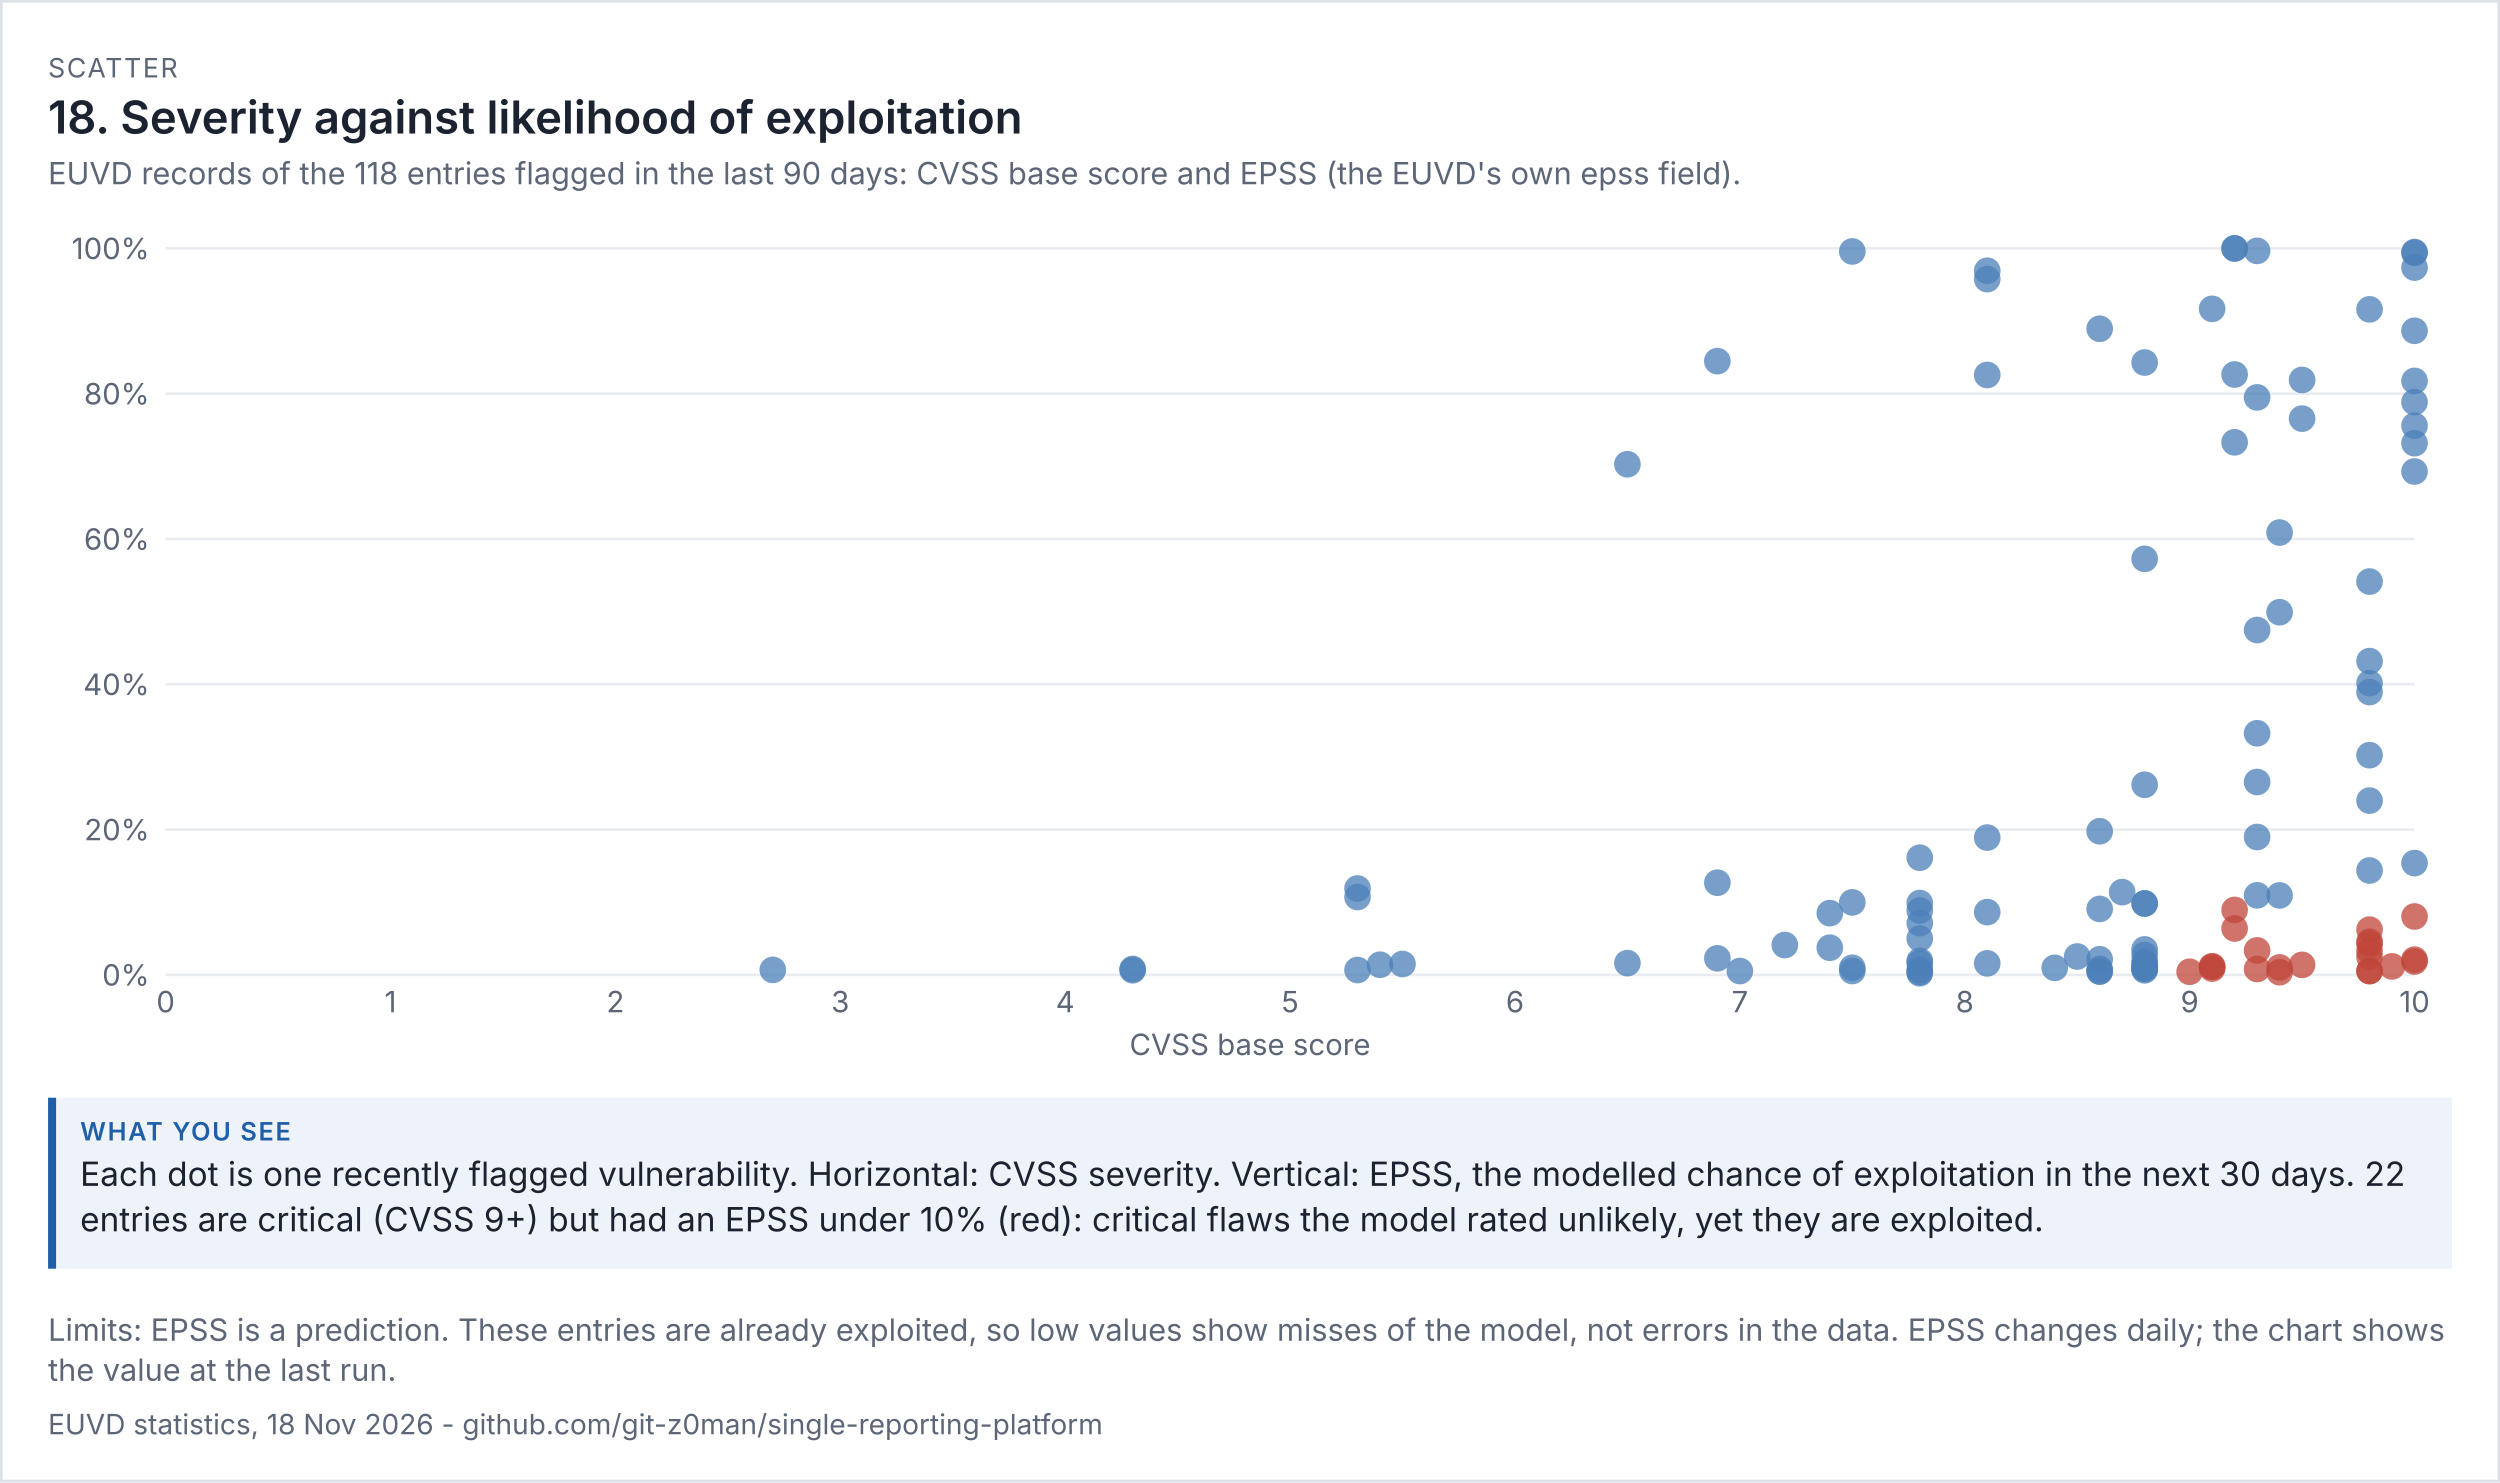
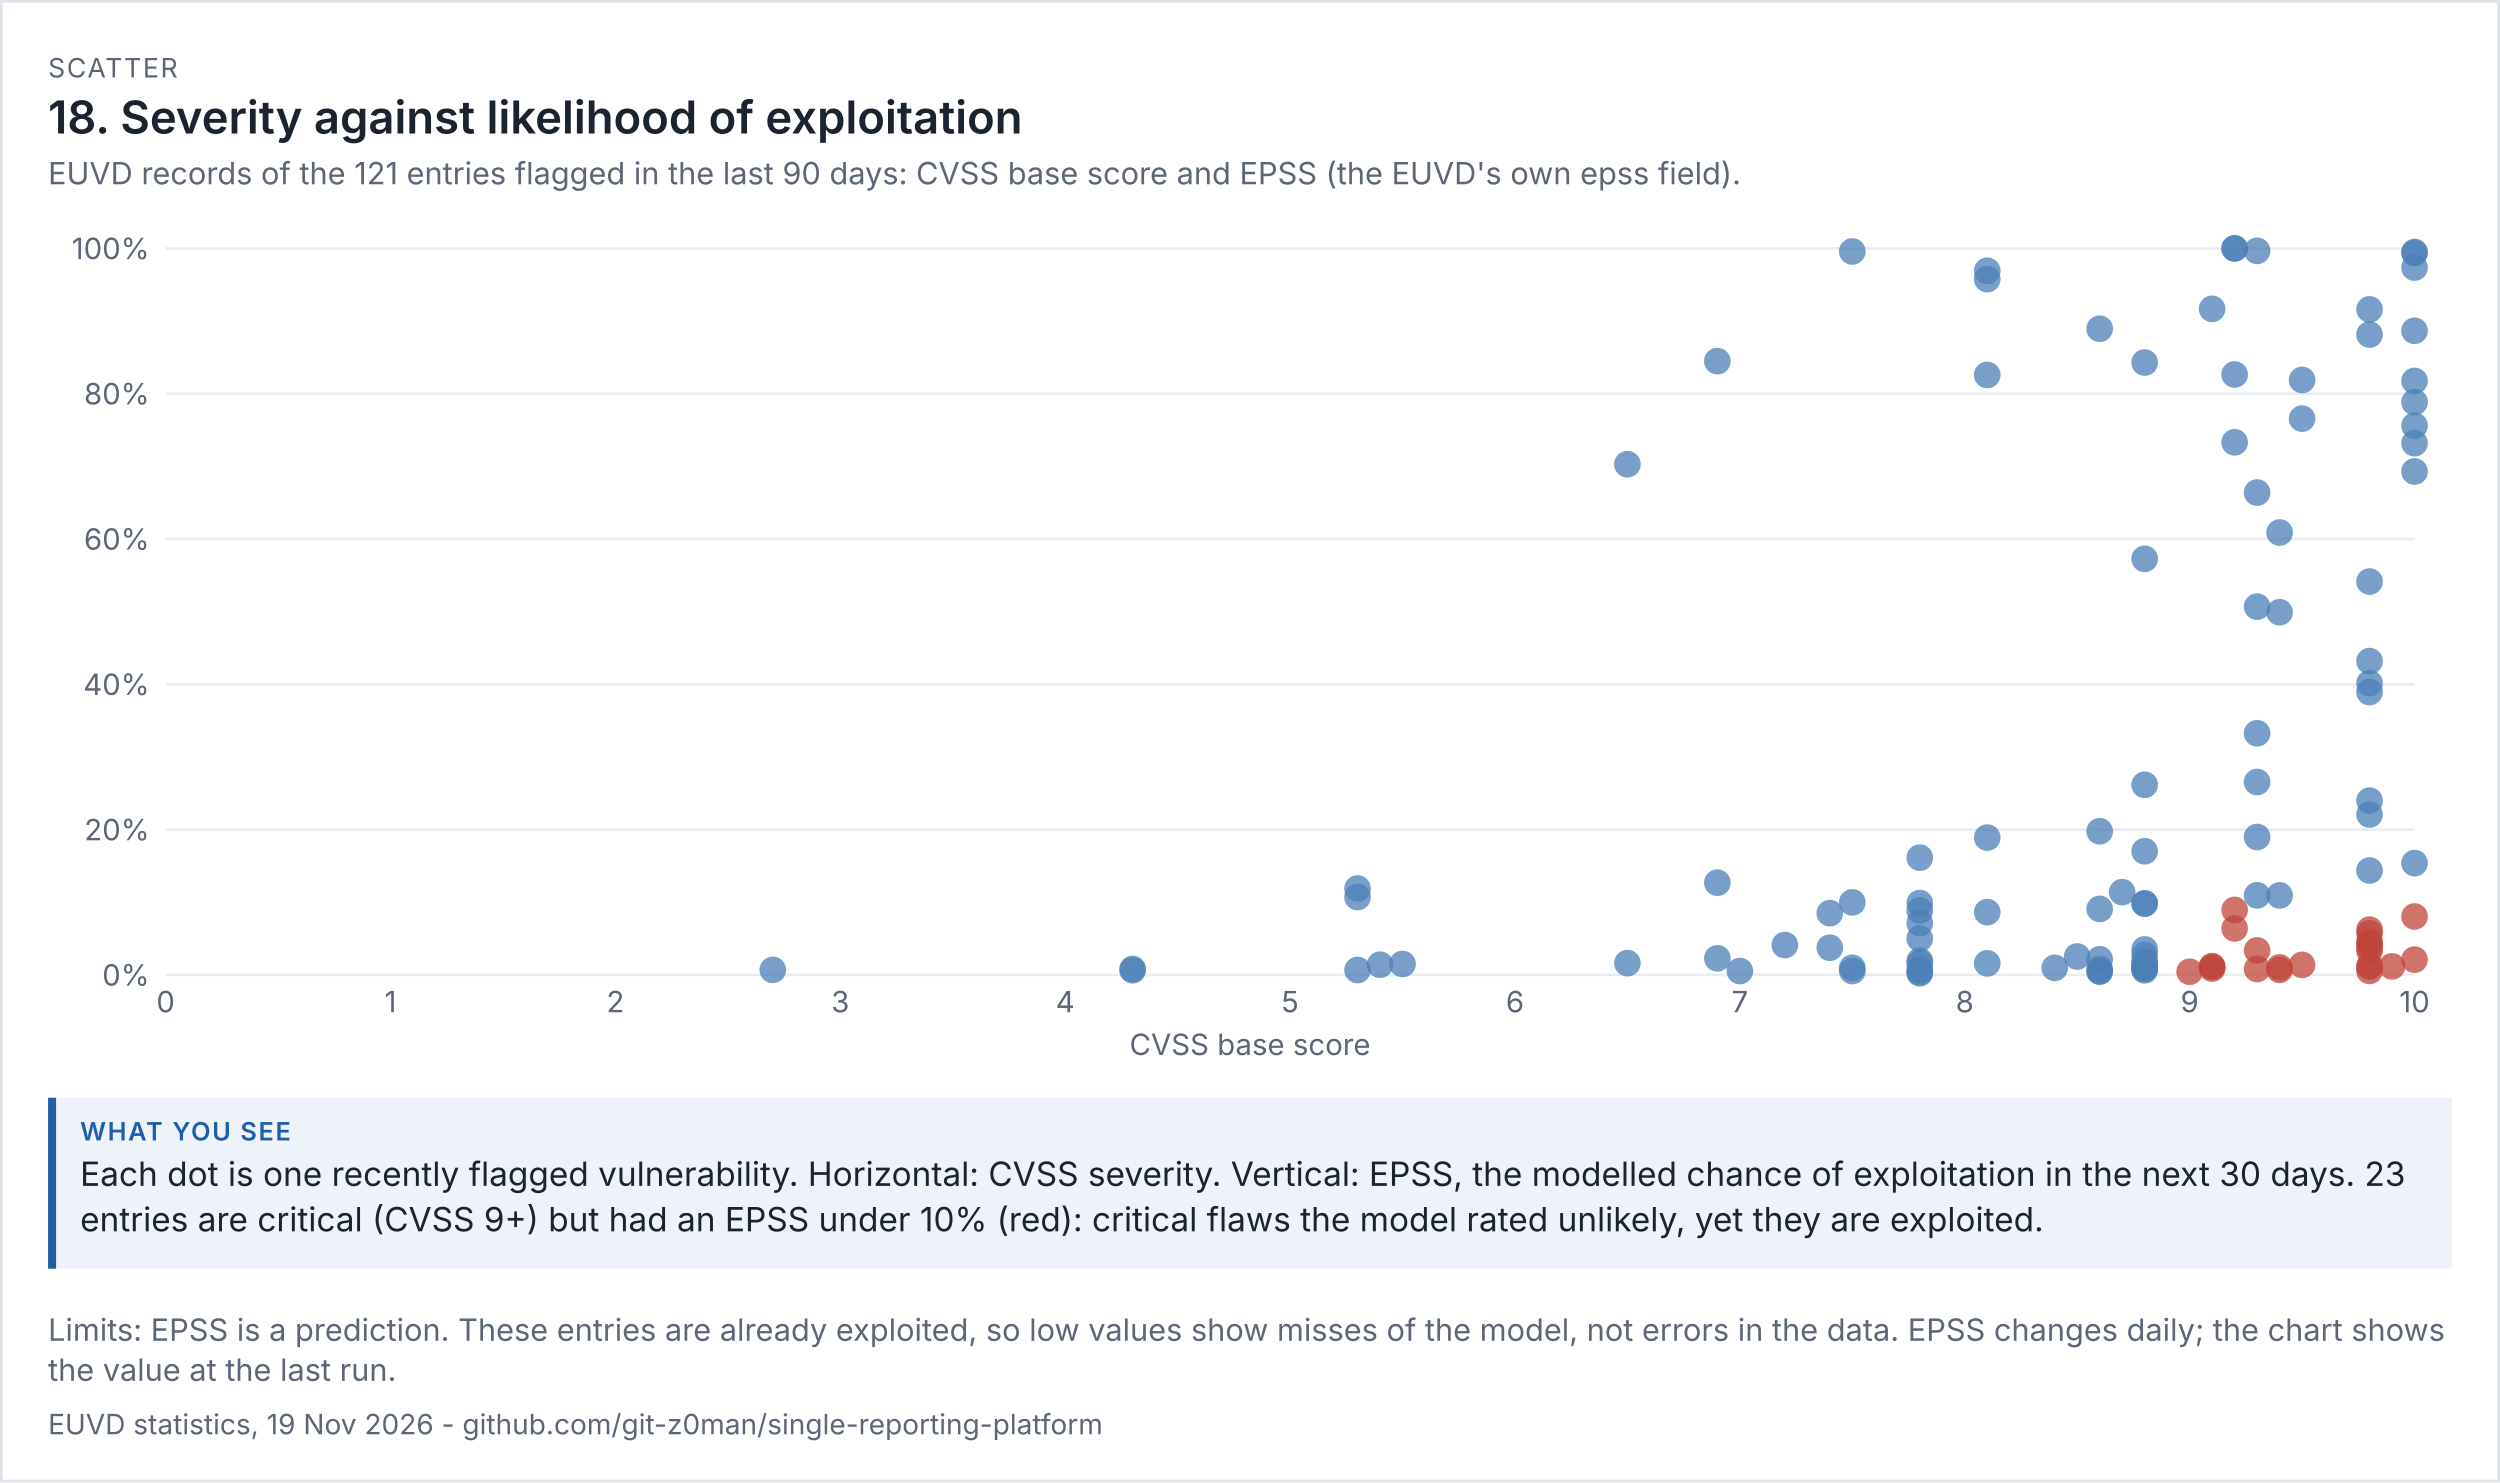
<svg xmlns="http://www.w3.org/2000/svg" viewBox="0 0 936 555" width="936" height="555" font-family="system-ui,-apple-system,'Segoe UI',sans-serif">
  <rect width="100%" height="100%" fill="#ffffff" />
  <rect x="0.5" y="0.5" width="935" height="554" fill="none" stroke="#dde1e8" />
  <text x="18" y="29" font-size="10" letter-spacing="0.6" fill="#5d6677">SCATTER</text>
  <text x="18" y="50" font-size="17" fill="#1b2230" font-weight="600">18. Severity against likelihood of exploitation</text>
-   <text x="18" y="69" font-size="11.5" fill="#5d6677">EUVD records of the 118 entries flagged in the last 90 days: CVSS base score and EPSS (the EUVD's own epss field).</text>
+   <text x="18" y="69" font-size="11.5" fill="#5d6677">EUVD records of the 121 entries flagged in the last 90 days: CVSS base score and EPSS (the EUVD's own epss field).</text>
  <g transform="translate(18,79) scale(1)" font-size="11">
    <svg viewBox="0 0 900 320" role="img" width="900" height="320">
      <g>
        <line x1="44" x2="886" y1="286" y2="286" stroke="rgb(233, 236, 241)" />
        <text x="38" y="290" text-anchor="end" fill="rgb(93, 102, 119)">0%</text>
        <line x1="44" x2="886" y1="231.6" y2="231.6" stroke="rgb(233, 236, 241)" />
        <text x="38" y="235.6" text-anchor="end" fill="rgb(93, 102, 119)">20%</text>
        <line x1="44" x2="886" y1="177.2" y2="177.2" stroke="rgb(233, 236, 241)" />
        <text x="38" y="181.2" text-anchor="end" fill="rgb(93, 102, 119)">40%</text>
        <line x1="44" x2="886" y1="122.8" y2="122.8" stroke="rgb(233, 236, 241)" />
        <text x="38" y="126.8" text-anchor="end" fill="rgb(93, 102, 119)">60%</text>
        <line x1="44" x2="886" y1="68.4" y2="68.4" stroke="rgb(233, 236, 241)" />
        <text x="38" y="72.4" text-anchor="end" fill="rgb(93, 102, 119)">80%</text>
        <line x1="44" x2="886" y1="14" y2="14" stroke="rgb(233, 236, 241)" />
        <text x="38" y="18" text-anchor="end" fill="rgb(93, 102, 119)">100%</text>
        <text x="44" y="300" text-anchor="middle" fill="rgb(93, 102, 119)">0</text>
        <text x="128.2" y="300" text-anchor="middle" fill="rgb(93, 102, 119)">1</text>
        <text x="212.4" y="300" text-anchor="middle" fill="rgb(93, 102, 119)">2</text>
        <text x="296.6" y="300" text-anchor="middle" fill="rgb(93, 102, 119)">3</text>
        <text x="380.8" y="300" text-anchor="middle" fill="rgb(93, 102, 119)">4</text>
        <text x="465" y="300" text-anchor="middle" fill="rgb(93, 102, 119)">5</text>
        <text x="549.2" y="300" text-anchor="middle" fill="rgb(93, 102, 119)">6</text>
        <text x="633.4" y="300" text-anchor="middle" fill="rgb(93, 102, 119)">7</text>
        <text x="717.6" y="300" text-anchor="middle" fill="rgb(93, 102, 119)">8</text>
        <text x="801.8" y="300" text-anchor="middle" fill="rgb(93, 102, 119)">9</text>
        <text x="886" y="300" text-anchor="middle" fill="rgb(93, 102, 119)">10</text>
        <text x="450" y="316" text-anchor="middle" fill="rgb(93, 102, 119)">CVSS base score</text>
-         <circle cx="835.48" cy="284.994" r="5" fill="rgb(192, 70, 58)" opacity="0.75" />
+         <circle cx="869.16" cy="275.8" r="5" fill="rgb(192, 70, 58)" opacity="0.75" />
+         <circle cx="869.16" cy="282.926" r="5" fill="rgb(192, 70, 58)" opacity="0.75" />
+         <circle cx="784.96" cy="239.706" r="5" fill="rgb(75, 127, 184)" opacity="0.75" />
+         <circle cx="869.16" cy="282.6" r="5" fill="rgb(192, 70, 58)" opacity="0.75" />
        <circle cx="591.3" cy="281.594" r="5" fill="rgb(75, 127, 184)" opacity="0.75" />
-         <circle cx="827.06" cy="256.216" r="5" fill="rgb(75, 127, 184)" opacity="0.75" />
+         <circle cx="818.64" cy="61.219" r="5" fill="rgb(75, 127, 184)" opacity="0.75" />
        <circle cx="818.64" cy="14" r="5" fill="rgb(75, 127, 184)" opacity="0.75" />
        <circle cx="818.64" cy="14" r="5" fill="rgb(75, 127, 184)" opacity="0.75" />
+         <circle cx="835.48" cy="284.123" r="5" fill="rgb(192, 70, 58)" opacity="0.75" />
+         <circle cx="827.06" cy="256.216" r="5" fill="rgb(75, 127, 184)" opacity="0.75" />
        <circle cx="700.76" cy="280.723" r="5" fill="rgb(75, 127, 184)" opacity="0.75" />
        <circle cx="768.12" cy="284.722" r="5" fill="rgb(75, 127, 184)" opacity="0.75" />
        <circle cx="675.5" cy="283.334" r="5" fill="rgb(75, 127, 184)" opacity="0.75" />
        <circle cx="406.06" cy="284.259" r="5" fill="rgb(75, 127, 184)" opacity="0.75" />
        <circle cx="784.96" cy="283.389" r="5" fill="rgb(75, 127, 184)" opacity="0.75" />
        <circle cx="768.12" cy="261.302" r="5" fill="rgb(75, 127, 184)" opacity="0.75" />
        <circle cx="784.96" cy="259.208" r="5" fill="rgb(75, 127, 184)" opacity="0.75" />
-         <circle cx="886" cy="280.995" r="5" fill="rgb(192, 70, 58)" opacity="0.75" />
        <circle cx="700.76" cy="266.634" r="5" fill="rgb(75, 127, 184)" opacity="0.75" />
        <circle cx="700.76" cy="284.939" r="5" fill="rgb(75, 127, 184)" opacity="0.75" />
        <circle cx="784.96" cy="259.317" r="5" fill="rgb(75, 127, 184)" opacity="0.75" />
-         <circle cx="818.64" cy="61.219" r="5" fill="rgb(75, 127, 184)" opacity="0.75" />
        <circle cx="768.12" cy="280.152" r="5" fill="rgb(75, 127, 184)" opacity="0.75" />
        <circle cx="700.76" cy="281.621" r="5" fill="rgb(75, 127, 184)" opacity="0.75" />
        <circle cx="869.16" cy="284.531" r="5" fill="rgb(192, 70, 58)" opacity="0.75" />
-         <circle cx="869.16" cy="279.282" r="5" fill="rgb(192, 70, 58)" opacity="0.75" />
-         <circle cx="869.16" cy="284.586" r="5" fill="rgb(192, 70, 58)" opacity="0.75" />
+         <circle cx="869.16" cy="225.942" r="5" fill="rgb(75, 127, 184)" opacity="0.75" />
+         <circle cx="869.16" cy="270.414" r="5" fill="rgb(192, 70, 58)" opacity="0.75" />
        <circle cx="726.02" cy="234.592" r="5" fill="rgb(75, 127, 184)" opacity="0.75" />
        <circle cx="675.5" cy="284.558" r="5" fill="rgb(75, 127, 184)" opacity="0.75" />
        <circle cx="507.1" cy="281.92" r="5" fill="rgb(75, 127, 184)" opacity="0.75" />
        <circle cx="726.02" cy="281.675" r="5" fill="rgb(75, 127, 184)" opacity="0.75" />
        <circle cx="675.5" cy="15.142" r="5" fill="rgb(75, 127, 184)" opacity="0.75" />
        <circle cx="406.06" cy="283.77" r="5" fill="rgb(75, 127, 184)" opacity="0.75" />
        <circle cx="633.4" cy="284.558" r="5" fill="rgb(75, 127, 184)" opacity="0.75" />
        <circle cx="886" cy="97.531" r="5" fill="rgb(75, 127, 184)" opacity="0.75" />
        <circle cx="768.12" cy="283.77" r="5" fill="rgb(75, 127, 184)" opacity="0.75" />
        <circle cx="827.06" cy="14.925" r="5" fill="rgb(75, 127, 184)" opacity="0.75" />
        <circle cx="271.34" cy="284.123" r="5" fill="rgb(75, 127, 184)" opacity="0.75" />
        <circle cx="700.76" cy="242.126" r="5" fill="rgb(75, 127, 184)" opacity="0.75" />
        <circle cx="869.16" cy="273.57" r="5" fill="rgb(192, 70, 58)" opacity="0.75" />
-         <circle cx="827.06" cy="156.882" r="5" fill="rgb(75, 127, 184)" opacity="0.75" />
+         <circle cx="827.06" cy="105.419" r="5" fill="rgb(75, 127, 184)" opacity="0.75" />
        <circle cx="784.96" cy="214.818" r="5" fill="rgb(75, 127, 184)" opacity="0.75" />
        <circle cx="886" cy="63.613" r="5" fill="rgb(75, 127, 184)" opacity="0.75" />
        <circle cx="624.98" cy="56.214" r="5" fill="rgb(75, 127, 184)" opacity="0.75" />
        <circle cx="818.64" cy="86.597" r="5" fill="rgb(75, 127, 184)" opacity="0.75" />
        <circle cx="835.48" cy="283.198" r="5" fill="rgb(192, 70, 58)" opacity="0.75" />
        <circle cx="759.7" cy="279.118" r="5" fill="rgb(75, 127, 184)" opacity="0.75" />
        <circle cx="490.26" cy="253.659" r="5" fill="rgb(75, 127, 184)" opacity="0.75" />
        <circle cx="624.98" cy="251.483" r="5" fill="rgb(75, 127, 184)" opacity="0.75" />
        <circle cx="490.26" cy="256.842" r="5" fill="rgb(75, 127, 184)" opacity="0.75" />
        <circle cx="751.28" cy="283.362" r="5" fill="rgb(75, 127, 184)" opacity="0.75" />
        <circle cx="768.12" cy="232.226" r="5" fill="rgb(75, 127, 184)" opacity="0.75" />
        <circle cx="835.48" cy="150.218" r="5" fill="rgb(75, 127, 184)" opacity="0.75" />
-         <circle cx="827.06" cy="69.787" r="5" fill="rgb(75, 127, 184)" opacity="0.75" />
+         <circle cx="827.06" cy="148.123" r="5" fill="rgb(75, 127, 184)" opacity="0.75" />
        <circle cx="498.68" cy="282.192" r="5" fill="rgb(75, 127, 184)" opacity="0.75" />
        <circle cx="869.16" cy="269.054" r="5" fill="rgb(192, 70, 58)" opacity="0.75" />
        <circle cx="700.76" cy="284.069" r="5" fill="rgb(75, 127, 184)" opacity="0.75" />
        <circle cx="667.08" cy="275.827" r="5" fill="rgb(75, 127, 184)" opacity="0.75" />
        <circle cx="768.12" cy="44.083" r="5" fill="rgb(75, 127, 184)" opacity="0.75" />
        <circle cx="886" cy="15.36" r="5" fill="rgb(75, 127, 184)" opacity="0.75" />
-         <circle cx="869.16" cy="203.747" r="5" fill="rgb(75, 127, 184)" opacity="0.75" />
+         <circle cx="869.16" cy="46.259" r="5" fill="rgb(75, 127, 184)" opacity="0.75" />
        <circle cx="726.02" cy="22.378" r="5" fill="rgb(75, 127, 184)" opacity="0.75" />
        <circle cx="650.24" cy="274.821" r="5" fill="rgb(75, 127, 184)" opacity="0.75" />
        <circle cx="835.48" cy="256.243" r="5" fill="rgb(75, 127, 184)" opacity="0.75" />
        <circle cx="886" cy="80.368" r="5" fill="rgb(75, 127, 184)" opacity="0.75" />
        <circle cx="784.96" cy="284.286" r="5" fill="rgb(75, 127, 184)" opacity="0.75" />
        <circle cx="827.06" cy="195.533" r="5" fill="rgb(75, 127, 184)" opacity="0.75" />
        <circle cx="869.16" cy="276.997" r="5" fill="rgb(192, 70, 58)" opacity="0.75" />
        <circle cx="776.54" cy="255.019" r="5" fill="rgb(75, 127, 184)" opacity="0.75" />
        <circle cx="869.16" cy="180.11" r="5" fill="rgb(75, 127, 184)" opacity="0.75" />
        <circle cx="675.5" cy="258.854" r="5" fill="rgb(75, 127, 184)" opacity="0.75" />
        <circle cx="667.08" cy="262.88" r="5" fill="rgb(75, 127, 184)" opacity="0.75" />
        <circle cx="591.3" cy="94.811" r="5" fill="rgb(75, 127, 184)" opacity="0.75" />
        <circle cx="843.9" cy="63.259" r="5" fill="rgb(75, 127, 184)" opacity="0.75" />
        <circle cx="843.9" cy="77.73" r="5" fill="rgb(75, 127, 184)" opacity="0.75" />
        <circle cx="726.02" cy="25.506" r="5" fill="rgb(75, 127, 184)" opacity="0.75" />
        <circle cx="624.98" cy="279.798" r="5" fill="rgb(75, 127, 184)" opacity="0.75" />
        <circle cx="886" cy="71.555" r="5" fill="rgb(75, 127, 184)" opacity="0.75" />
        <circle cx="810.22" cy="36.63" r="5" fill="rgb(75, 127, 184)" opacity="0.75" />
        <circle cx="886" cy="21.181" r="5" fill="rgb(75, 127, 184)" opacity="0.75" />
        <circle cx="869.16" cy="36.821" r="5" fill="rgb(75, 127, 184)" opacity="0.75" />
        <circle cx="827.06" cy="213.784" r="5" fill="rgb(75, 127, 184)" opacity="0.75" />
        <circle cx="843.9" cy="282.246" r="5" fill="rgb(192, 70, 58)" opacity="0.75" />
        <circle cx="869.16" cy="138.739" r="5" fill="rgb(75, 127, 184)" opacity="0.75" />
        <circle cx="784.96" cy="278.574" r="5" fill="rgb(75, 127, 184)" opacity="0.75" />
        <circle cx="700.76" cy="259.099" r="5" fill="rgb(75, 127, 184)" opacity="0.75" />
        <circle cx="784.96" cy="281.077" r="5" fill="rgb(75, 127, 184)" opacity="0.75" />
        <circle cx="784.96" cy="276.453" r="5" fill="rgb(75, 127, 184)" opacity="0.75" />
        <circle cx="784.96" cy="283.47" r="5" fill="rgb(75, 127, 184)" opacity="0.75" />
        <circle cx="700.76" cy="285.374" r="5" fill="rgb(75, 127, 184)" opacity="0.75" />
        <circle cx="869.16" cy="176.765" r="5" fill="rgb(75, 127, 184)" opacity="0.75" />
        <circle cx="886" cy="44.845" r="5" fill="rgb(75, 127, 184)" opacity="0.75" />
        <circle cx="835.48" cy="120.379" r="5" fill="rgb(75, 127, 184)" opacity="0.75" />
        <circle cx="784.96" cy="56.731" r="5" fill="rgb(75, 127, 184)" opacity="0.75" />
        <circle cx="726.02" cy="262.499" r="5" fill="rgb(75, 127, 184)" opacity="0.75" />
        <circle cx="877.58" cy="282.818" r="5" fill="rgb(192, 70, 58)" opacity="0.75" />
        <circle cx="818.64" cy="268.619" r="5" fill="rgb(192, 70, 58)" opacity="0.75" />
        <circle cx="784.96" cy="281.757" r="5" fill="rgb(75, 127, 184)" opacity="0.75" />
        <circle cx="869.16" cy="274.331" r="5" fill="rgb(192, 70, 58)" opacity="0.75" />
        <circle cx="818.64" cy="261.683" r="5" fill="rgb(192, 70, 58)" opacity="0.75" />
        <circle cx="886" cy="15.686" r="5" fill="rgb(75, 127, 184)" opacity="0.75" />
        <circle cx="886" cy="244.139" r="5" fill="rgb(75, 127, 184)" opacity="0.75" />
        <circle cx="869.16" cy="220.747" r="5" fill="rgb(75, 127, 184)" opacity="0.75" />
        <circle cx="810.22" cy="282.763" r="5" fill="rgb(192, 70, 58)" opacity="0.75" />
        <circle cx="768.12" cy="284.722" r="5" fill="rgb(75, 127, 184)" opacity="0.75" />
        <circle cx="784.96" cy="283.715" r="5" fill="rgb(75, 127, 184)" opacity="0.75" />
        <circle cx="869.16" cy="246.914" r="5" fill="rgb(75, 127, 184)" opacity="0.75" />
        <circle cx="886" cy="264.131" r="5" fill="rgb(192, 70, 58)" opacity="0.75" />
        <circle cx="827.06" cy="234.374" r="5" fill="rgb(75, 127, 184)" opacity="0.75" />
        <circle cx="886" cy="280.288" r="5" fill="rgb(192, 70, 58)" opacity="0.75" />
        <circle cx="490.26" cy="284.178" r="5" fill="rgb(75, 127, 184)" opacity="0.75" />
        <circle cx="869.16" cy="168.523" r="5" fill="rgb(75, 127, 184)" opacity="0.75" />
        <circle cx="827.06" cy="283.797" r="5" fill="rgb(192, 70, 58)" opacity="0.75" />
        <circle cx="827.06" cy="276.834" r="5" fill="rgb(192, 70, 58)" opacity="0.75" />
        <circle cx="784.96" cy="130.226" r="5" fill="rgb(75, 127, 184)" opacity="0.75" />
        <circle cx="726.02" cy="61.382" r="5" fill="rgb(75, 127, 184)" opacity="0.75" />
        <circle cx="700.76" cy="272.4" r="5" fill="rgb(75, 127, 184)" opacity="0.75" />
        <circle cx="700.76" cy="261.901" r="5" fill="rgb(75, 127, 184)" opacity="0.75" />
        <circle cx="784.96" cy="283.253" r="5" fill="rgb(75, 127, 184)" opacity="0.75" />
        <circle cx="886" cy="86.923" r="5" fill="rgb(75, 127, 184)" opacity="0.75" />
        <circle cx="810.22" cy="282.954" r="5" fill="rgb(192, 70, 58)" opacity="0.75" />
        <circle cx="810.22" cy="283.634" r="5" fill="rgb(192, 70, 58)" opacity="0.75" />
        <circle cx="801.8" cy="284.83" r="5" fill="rgb(192, 70, 58)" opacity="0.75" />
      </g>
    </svg>
  </g>
  <rect x="18" y="411" width="900" height="64" fill="#eef3fa" />
  <rect x="18" y="411" width="3" height="64" fill="#1f5fa8" />
  <text x="30" y="427" font-size="9.5" letter-spacing="0.6" font-weight="600" fill="#1f5fa8">WHAT YOU SEE</text>
-   <text x="30" y="444" font-size="12.5" fill="#1b2230">Each dot is one recently flagged vulnerability. Horizontal: CVSS severity. Vertical: EPSS, the modelled chance of exploitation in the next 30 days. 22</text>
+   <text x="30" y="444" font-size="12.5" fill="#1b2230">Each dot is one recently flagged vulnerability. Horizontal: CVSS severity. Vertical: EPSS, the modelled chance of exploitation in the next 30 days. 23</text>
  <text x="30" y="461" font-size="12.5" fill="#1b2230">entries are critical (CVSS 9+) but had an EPSS under 10% (red): critical flaws the model rated unlikely, yet they are exploited.</text>
  <text x="18" y="502" font-size="11.5" fill="#5d6677">Limits: EPSS is a prediction. These entries are already exploited, so low values show misses of the model, not errors in the data. EPSS changes daily; the chart shows</text>
  <text x="18" y="517" font-size="11.5" fill="#5d6677">the value at the last run.</text>
-   <text x="18" y="537" font-size="10.5" fill="#5d6677">EUVD statistics, 18 Nov 2026 - github.com/git-z0man/single-reporting-platform</text>
+   <text x="18" y="537" font-size="10.5" fill="#5d6677">EUVD statistics, 19 Nov 2026 - github.com/git-z0man/single-reporting-platform</text>
</svg>
